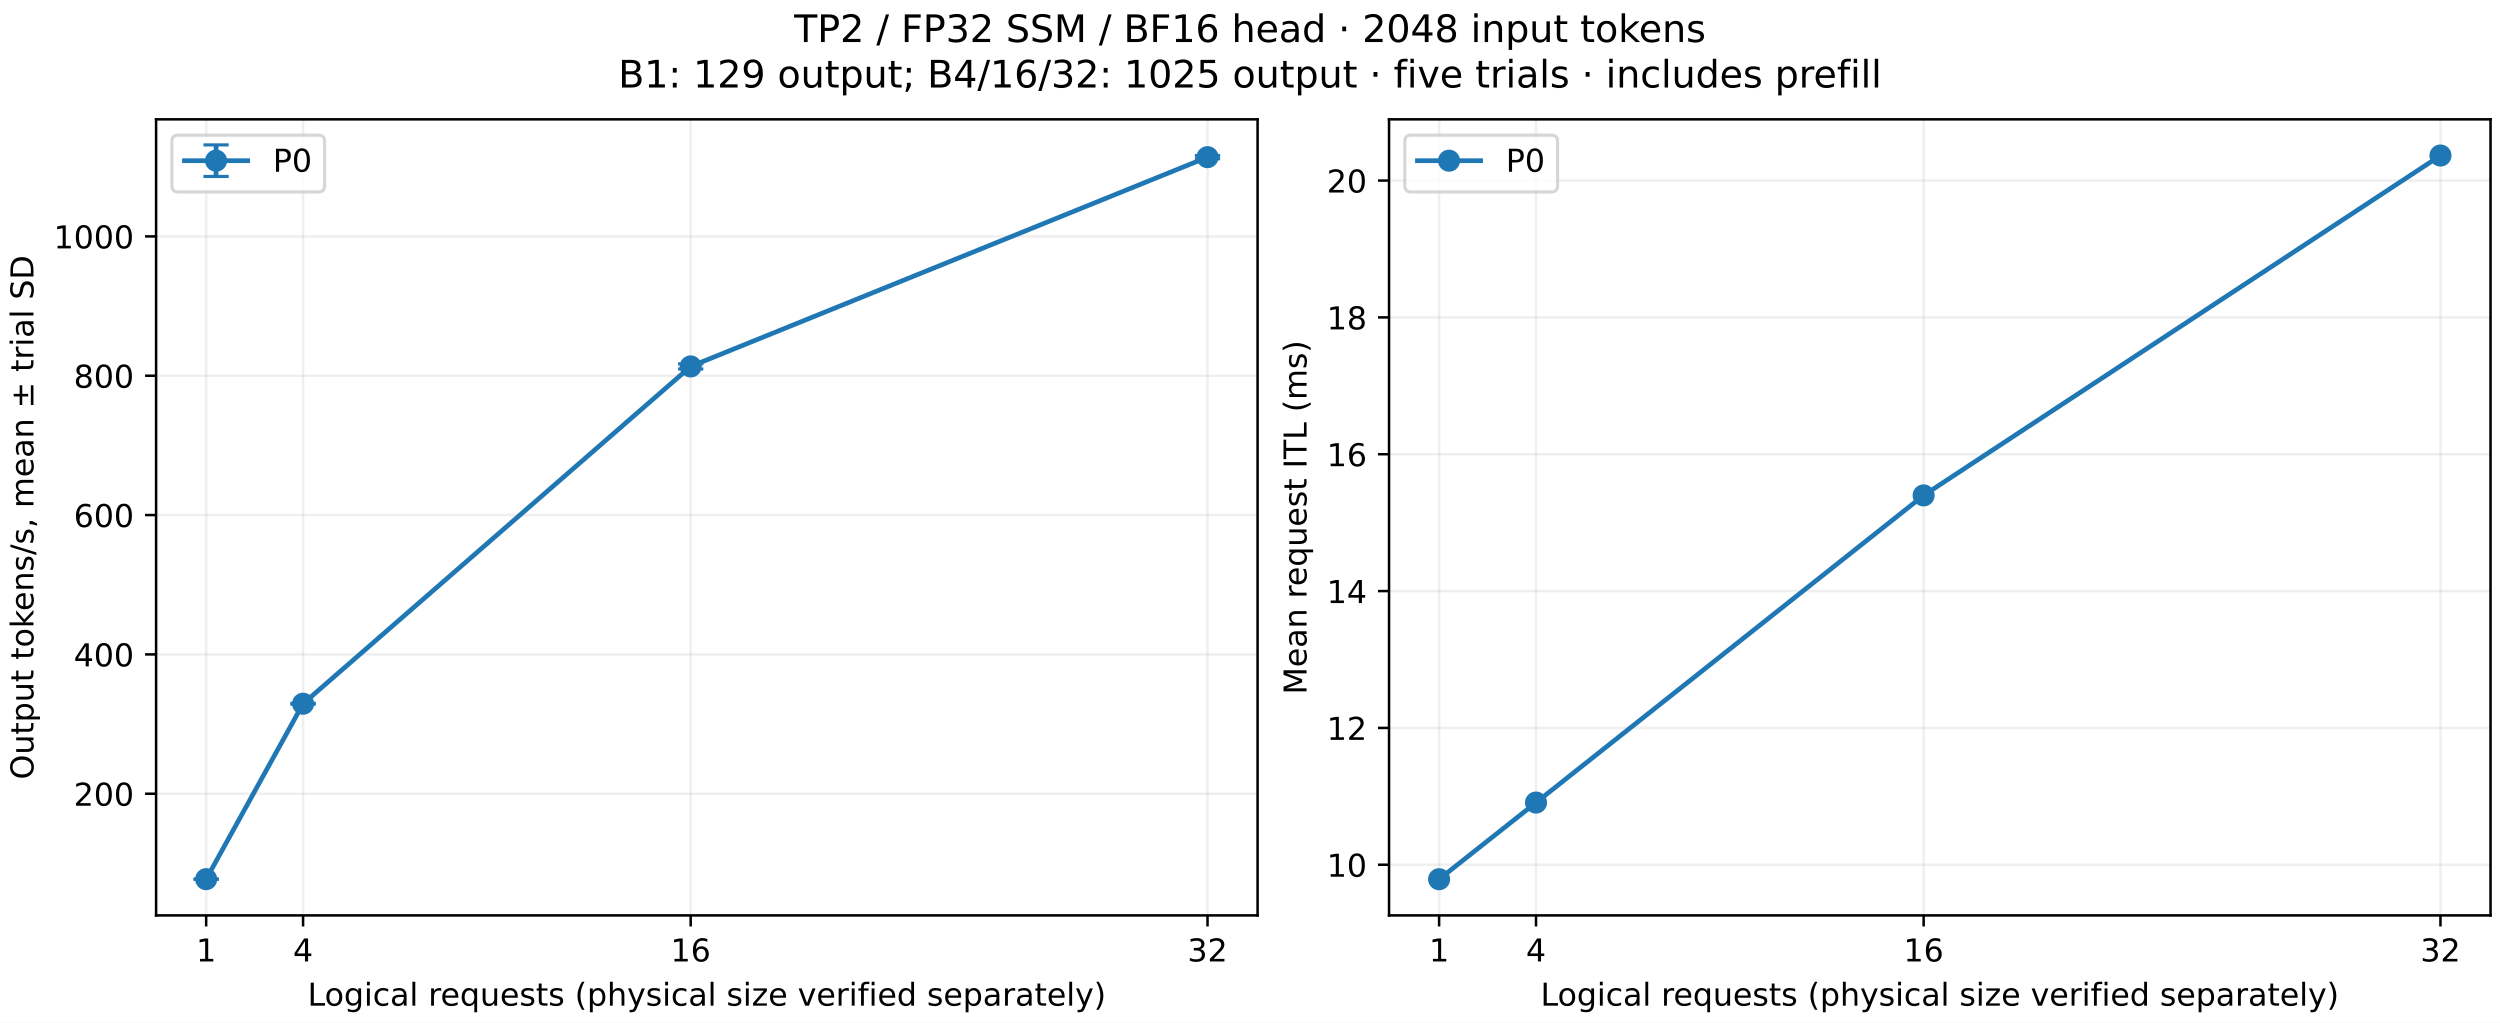
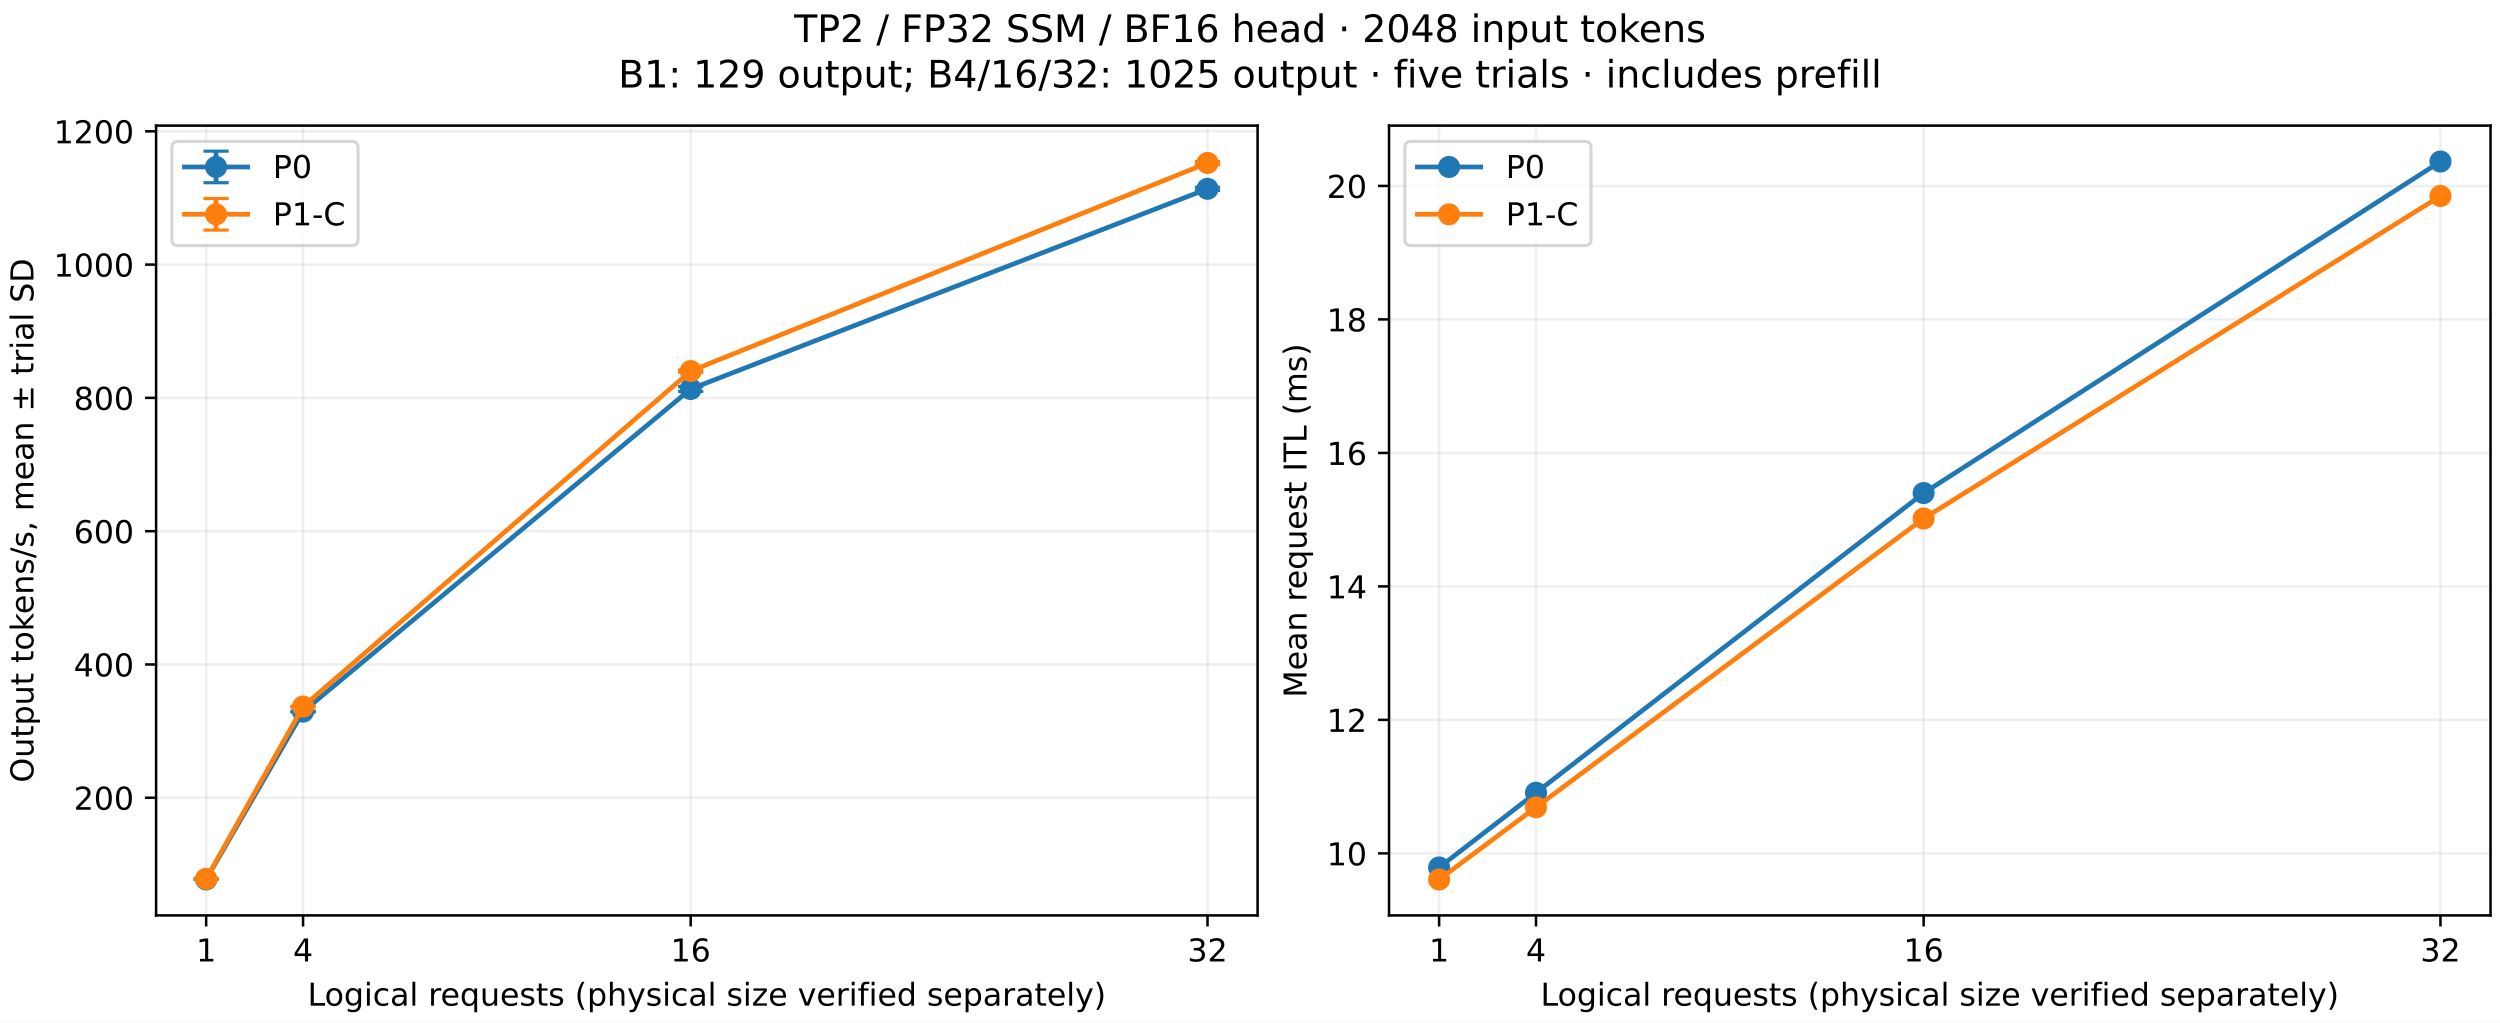
<svg xmlns="http://www.w3.org/2000/svg" xmlns:xlink="http://www.w3.org/1999/xlink" width="792pt" height="324pt" viewBox="0 0 792 324" version="1.1">
  <defs>
    <style type="text/css">*{stroke-linejoin: round; stroke-linecap: butt}</style>
  </defs>
  <g id="figure_1">
    <g id="patch_1">
      <path d="M 0 324 L 792 324 L 792 0 L 0 0 z " style="fill: #ffffff" />
    </g>
    <g id="axes_1">
      <g id="patch_2">
-         <path d="M 49.451 289.999 L 398.403 289.999 L 398.403 37.807 L 49.451 37.807 z " style="fill: #ffffff" />
+         <path d="M 49.451 289.999 L 398.403 289.999 L 398.403 39.795 L 49.451 39.795 z " style="fill: #ffffff" />
      </g>
      <g id="matplotlib.axis_1">
        <g id="xtick_1">
          <g id="line2d_1">
-             <path d="M 65.312 289.999 L 65.312 37.807 " clip-path="url(#pf7d4012992)" style="fill: none; stroke: #b0b0b0; stroke-opacity: 0.2; stroke-width: 0.8; stroke-linecap: square" />
+             <path d="M 65.312 289.999 L 65.312 39.795 " clip-path="url(#pe75ee83561)" style="fill: none; stroke: #b0b0b0; stroke-opacity: 0.2; stroke-width: 0.8; stroke-linecap: square" />
          </g>
          <g id="line2d_2">
            <defs>
              <path id="m6849046edf" d="M 0 0 L 0 3.5 " style="stroke: #000000; stroke-width: 0.8" />
            </defs>
            <g>
              <use xlink:href="#m6849046edf" x="65.312" y="289.999" style="stroke: #000000; stroke-width: 0.8" />
            </g>
          </g>
          <g id="text_1">
            <text style="font-size: 10px; font-family: 'DejaVu Sans', 'Bitstream Vera Sans', 'Computer Modern Sans Serif', 'Lucida Grande', 'Verdana', 'Geneva', 'Lucid', 'Arial', 'Helvetica', 'Avant Garde', sans-serif; text-anchor: middle" x="65.312" y="304.597" transform="rotate(-0 65.31247 304.5966)">1</text>
          </g>
        </g>
        <g id="xtick_2">
          <g id="line2d_3">
-             <path d="M 96.012 289.999 L 96.012 37.807 " clip-path="url(#pf7d4012992)" style="fill: none; stroke: #b0b0b0; stroke-opacity: 0.2; stroke-width: 0.8; stroke-linecap: square" />
+             <path d="M 96.012 289.999 L 96.012 39.795 " clip-path="url(#pe75ee83561)" style="fill: none; stroke: #b0b0b0; stroke-opacity: 0.2; stroke-width: 0.8; stroke-linecap: square" />
          </g>
          <g id="line2d_4">
            <g>
              <use xlink:href="#m6849046edf" x="96.012" y="289.999" style="stroke: #000000; stroke-width: 0.8" />
            </g>
          </g>
          <g id="text_2">
            <text style="font-size: 10px; font-family: 'DejaVu Sans', 'Bitstream Vera Sans', 'Computer Modern Sans Serif', 'Lucida Grande', 'Verdana', 'Geneva', 'Lucid', 'Arial', 'Helvetica', 'Avant Garde', sans-serif; text-anchor: middle" x="96.012" y="304.597" transform="rotate(-0 96.01205 304.5966)">4</text>
          </g>
        </g>
        <g id="xtick_3">
          <g id="line2d_5">
-             <path d="M 218.81 289.999 L 218.81 37.807 " clip-path="url(#pf7d4012992)" style="fill: none; stroke: #b0b0b0; stroke-opacity: 0.2; stroke-width: 0.8; stroke-linecap: square" />
+             <path d="M 218.81 289.999 L 218.81 39.795 " clip-path="url(#pe75ee83561)" style="fill: none; stroke: #b0b0b0; stroke-opacity: 0.2; stroke-width: 0.8; stroke-linecap: square" />
          </g>
          <g id="line2d_6">
            <g>
              <use xlink:href="#m6849046edf" x="218.81" y="289.999" style="stroke: #000000; stroke-width: 0.8" />
            </g>
          </g>
          <g id="text_3">
            <text style="font-size: 10px; font-family: 'DejaVu Sans', 'Bitstream Vera Sans', 'Computer Modern Sans Serif', 'Lucida Grande', 'Verdana', 'Geneva', 'Lucid', 'Arial', 'Helvetica', 'Avant Garde', sans-serif; text-anchor: middle" x="218.81" y="304.597" transform="rotate(-0 218.8104 304.5966)">16</text>
          </g>
        </g>
        <g id="xtick_4">
          <g id="line2d_7">
-             <path d="M 382.541 289.999 L 382.541 37.807 " clip-path="url(#pf7d4012992)" style="fill: none; stroke: #b0b0b0; stroke-opacity: 0.2; stroke-width: 0.8; stroke-linecap: square" />
+             <path d="M 382.541 289.999 L 382.541 39.795 " clip-path="url(#pe75ee83561)" style="fill: none; stroke: #b0b0b0; stroke-opacity: 0.2; stroke-width: 0.8; stroke-linecap: square" />
          </g>
          <g id="line2d_8">
            <g>
              <use xlink:href="#m6849046edf" x="382.541" y="289.999" style="stroke: #000000; stroke-width: 0.8" />
            </g>
          </g>
          <g id="text_4">
            <text style="font-size: 10px; font-family: 'DejaVu Sans', 'Bitstream Vera Sans', 'Computer Modern Sans Serif', 'Lucida Grande', 'Verdana', 'Geneva', 'Lucid', 'Arial', 'Helvetica', 'Avant Garde', sans-serif; text-anchor: middle" x="382.541" y="304.597" transform="rotate(-0 382.5414 304.5966)">32</text>
          </g>
        </g>
        <g id="text_5">
          <text style="font-size: 10px; font-family: 'DejaVu Sans', 'Bitstream Vera Sans', 'Computer Modern Sans Serif', 'Lucida Grande', 'Verdana', 'Geneva', 'Lucid', 'Arial', 'Helvetica', 'Avant Garde', sans-serif; text-anchor: middle" x="223.927" y="318.597" transform="rotate(-0 223.927 318.5974)">Logical requests (physical size verified separately)</text>
        </g>
      </g>
      <g id="matplotlib.axis_2">
        <g id="ytick_1">
          <g id="line2d_9">
-             <path d="M 49.451 251.455 L 398.403 251.455 " clip-path="url(#pf7d4012992)" style="fill: none; stroke: #b0b0b0; stroke-opacity: 0.2; stroke-width: 0.8; stroke-linecap: square" />
+             <path d="M 49.451 252.722 L 398.403 252.722 " clip-path="url(#pe75ee83561)" style="fill: none; stroke: #b0b0b0; stroke-opacity: 0.2; stroke-width: 0.8; stroke-linecap: square" />
          </g>
          <g id="line2d_10">
            <defs>
              <path id="m40e5101562" d="M 0 0 L -3.5 0 " style="stroke: #000000; stroke-width: 0.8" />
            </defs>
            <g>
-               <use xlink:href="#m40e5101562" x="49.451" y="251.455" style="stroke: #000000; stroke-width: 0.8" />
+               <use xlink:href="#m40e5101562" x="49.451" y="252.722" style="stroke: #000000; stroke-width: 0.8" />
            </g>
          </g>
          <g id="text_6">
-             <text style="font-size: 10px; font-family: 'DejaVu Sans', 'Bitstream Vera Sans', 'Computer Modern Sans Serif', 'Lucida Grande', 'Verdana', 'Geneva', 'Lucid', 'Arial', 'Helvetica', 'Avant Garde', sans-serif; text-anchor: end" x="42.451" y="255.254" transform="rotate(-0 42.45102 255.2539)">200</text>
+             <text style="font-size: 10px; font-family: 'DejaVu Sans', 'Bitstream Vera Sans', 'Computer Modern Sans Serif', 'Lucida Grande', 'Verdana', 'Geneva', 'Lucid', 'Arial', 'Helvetica', 'Avant Garde', sans-serif; text-anchor: end" x="42.451" y="256.52" transform="rotate(-0 42.45102 256.5204)">200</text>
          </g>
        </g>
        <g id="ytick_2">
          <g id="line2d_11">
-             <path d="M 49.451 207.315 L 398.403 207.315 " clip-path="url(#pf7d4012992)" style="fill: none; stroke: #b0b0b0; stroke-opacity: 0.2; stroke-width: 0.8; stroke-linecap: square" />
+             <path d="M 49.451 210.498 L 398.403 210.498 " clip-path="url(#pe75ee83561)" style="fill: none; stroke: #b0b0b0; stroke-opacity: 0.2; stroke-width: 0.8; stroke-linecap: square" />
          </g>
          <g id="line2d_12">
            <g>
-               <use xlink:href="#m40e5101562" x="49.451" y="207.315" style="stroke: #000000; stroke-width: 0.8" />
+               <use xlink:href="#m40e5101562" x="49.451" y="210.498" style="stroke: #000000; stroke-width: 0.8" />
            </g>
          </g>
          <g id="text_7">
-             <text style="font-size: 10px; font-family: 'DejaVu Sans', 'Bitstream Vera Sans', 'Computer Modern Sans Serif', 'Lucida Grande', 'Verdana', 'Geneva', 'Lucid', 'Arial', 'Helvetica', 'Avant Garde', sans-serif; text-anchor: end" x="42.451" y="211.114" transform="rotate(-0 42.45102 211.1138)">400</text>
+             <text style="font-size: 10px; font-family: 'DejaVu Sans', 'Bitstream Vera Sans', 'Computer Modern Sans Serif', 'Lucida Grande', 'Verdana', 'Geneva', 'Lucid', 'Arial', 'Helvetica', 'Avant Garde', sans-serif; text-anchor: end" x="42.451" y="214.297" transform="rotate(-0 42.45102 214.2973)">400</text>
          </g>
        </g>
        <g id="ytick_3">
          <g id="line2d_13">
-             <path d="M 49.451 163.175 L 398.403 163.175 " clip-path="url(#pf7d4012992)" style="fill: none; stroke: #b0b0b0; stroke-opacity: 0.2; stroke-width: 0.8; stroke-linecap: square" />
+             <path d="M 49.451 168.275 L 398.403 168.275 " clip-path="url(#pe75ee83561)" style="fill: none; stroke: #b0b0b0; stroke-opacity: 0.2; stroke-width: 0.8; stroke-linecap: square" />
          </g>
          <g id="line2d_14">
            <g>
-               <use xlink:href="#m40e5101562" x="49.451" y="163.175" style="stroke: #000000; stroke-width: 0.8" />
+               <use xlink:href="#m40e5101562" x="49.451" y="168.275" style="stroke: #000000; stroke-width: 0.8" />
            </g>
          </g>
          <g id="text_8">
-             <text style="font-size: 10px; font-family: 'DejaVu Sans', 'Bitstream Vera Sans', 'Computer Modern Sans Serif', 'Lucida Grande', 'Verdana', 'Geneva', 'Lucid', 'Arial', 'Helvetica', 'Avant Garde', sans-serif; text-anchor: end" x="42.451" y="166.974" transform="rotate(-0 42.45102 166.9737)">600</text>
+             <text style="font-size: 10px; font-family: 'DejaVu Sans', 'Bitstream Vera Sans', 'Computer Modern Sans Serif', 'Lucida Grande', 'Verdana', 'Geneva', 'Lucid', 'Arial', 'Helvetica', 'Avant Garde', sans-serif; text-anchor: end" x="42.451" y="172.074" transform="rotate(-0 42.45102 172.0742)">600</text>
          </g>
        </g>
        <g id="ytick_4">
          <g id="line2d_15">
-             <path d="M 49.451 119.035 L 398.403 119.035 " clip-path="url(#pf7d4012992)" style="fill: none; stroke: #b0b0b0; stroke-opacity: 0.2; stroke-width: 0.8; stroke-linecap: square" />
+             <path d="M 49.451 126.052 L 398.403 126.052 " clip-path="url(#pe75ee83561)" style="fill: none; stroke: #b0b0b0; stroke-opacity: 0.2; stroke-width: 0.8; stroke-linecap: square" />
          </g>
          <g id="line2d_16">
            <g>
-               <use xlink:href="#m40e5101562" x="49.451" y="119.035" style="stroke: #000000; stroke-width: 0.8" />
+               <use xlink:href="#m40e5101562" x="49.451" y="126.052" style="stroke: #000000; stroke-width: 0.8" />
            </g>
          </g>
          <g id="text_9">
-             <text style="font-size: 10px; font-family: 'DejaVu Sans', 'Bitstream Vera Sans', 'Computer Modern Sans Serif', 'Lucida Grande', 'Verdana', 'Geneva', 'Lucid', 'Arial', 'Helvetica', 'Avant Garde', sans-serif; text-anchor: end" x="42.451" y="122.834" transform="rotate(-0 42.45102 122.8336)">800</text>
+             <text style="font-size: 10px; font-family: 'DejaVu Sans', 'Bitstream Vera Sans', 'Computer Modern Sans Serif', 'Lucida Grande', 'Verdana', 'Geneva', 'Lucid', 'Arial', 'Helvetica', 'Avant Garde', sans-serif; text-anchor: end" x="42.451" y="129.851" transform="rotate(-0 42.45102 129.8511)">800</text>
          </g>
        </g>
        <g id="ytick_5">
          <g id="line2d_17">
-             <path d="M 49.451 74.895 L 398.403 74.895 " clip-path="url(#pf7d4012992)" style="fill: none; stroke: #b0b0b0; stroke-opacity: 0.2; stroke-width: 0.8; stroke-linecap: square" />
+             <path d="M 49.451 83.829 L 398.403 83.829 " clip-path="url(#pe75ee83561)" style="fill: none; stroke: #b0b0b0; stroke-opacity: 0.2; stroke-width: 0.8; stroke-linecap: square" />
          </g>
          <g id="line2d_18">
            <g>
-               <use xlink:href="#m40e5101562" x="49.451" y="74.895" style="stroke: #000000; stroke-width: 0.8" />
+               <use xlink:href="#m40e5101562" x="49.451" y="83.829" style="stroke: #000000; stroke-width: 0.8" />
            </g>
          </g>
          <g id="text_10">
-             <text style="font-size: 10px; font-family: 'DejaVu Sans', 'Bitstream Vera Sans', 'Computer Modern Sans Serif', 'Lucida Grande', 'Verdana', 'Geneva', 'Lucid', 'Arial', 'Helvetica', 'Avant Garde', sans-serif; text-anchor: end" x="42.451" y="78.693" transform="rotate(-0 42.45102 78.69349)">1000</text>
-           </g>
-         </g>
-         <g id="text_11">
-           <text style="font-size: 10px; font-family: 'DejaVu Sans', 'Bitstream Vera Sans', 'Computer Modern Sans Serif', 'Lucida Grande', 'Verdana', 'Geneva', 'Lucid', 'Arial', 'Helvetica', 'Avant Garde', sans-serif; text-anchor: middle" x="10.599" y="163.903" transform="rotate(-90 10.59868 163.9031)">Output tokens/s, mean ± trial SD</text>
+             <text style="font-size: 10px; font-family: 'DejaVu Sans', 'Bitstream Vera Sans', 'Computer Modern Sans Serif', 'Lucida Grande', 'Verdana', 'Geneva', 'Lucid', 'Arial', 'Helvetica', 'Avant Garde', sans-serif; text-anchor: end" x="42.451" y="87.628" transform="rotate(-0 42.45102 87.62803)">1000</text>
+           </g>
+         </g>
+         <g id="ytick_6">
+           <g id="line2d_19">
+             <path d="M 49.451 41.606 L 398.403 41.606 " clip-path="url(#pe75ee83561)" style="fill: none; stroke: #b0b0b0; stroke-opacity: 0.2; stroke-width: 0.8; stroke-linecap: square" />
+           </g>
+           <g id="line2d_20">
+             <g>
+               <use xlink:href="#m40e5101562" x="49.451" y="41.606" style="stroke: #000000; stroke-width: 0.8" />
+             </g>
+           </g>
+           <g id="text_11">
+             <text style="font-size: 10px; font-family: 'DejaVu Sans', 'Bitstream Vera Sans', 'Computer Modern Sans Serif', 'Lucida Grande', 'Verdana', 'Geneva', 'Lucid', 'Arial', 'Helvetica', 'Avant Garde', sans-serif; text-anchor: end" x="42.451" y="45.405" transform="rotate(-0 42.45102 45.40495)">1200</text>
+           </g>
+         </g>
+         <g id="text_12">
+           <text style="font-size: 10px; font-family: 'DejaVu Sans', 'Bitstream Vera Sans', 'Computer Modern Sans Serif', 'Lucida Grande', 'Verdana', 'Geneva', 'Lucid', 'Arial', 'Helvetica', 'Avant Garde', sans-serif; text-anchor: middle" x="10.599" y="164.897" transform="rotate(-90 10.59868 164.8969)">Output tokens/s, mean ± trial SD</text>
        </g>
      </g>
      <g id="LineCollection_1">
-         <path d="M 65.312 278.536 L 65.312 278.496 " clip-path="url(#pf7d4012992)" style="fill: none; stroke: #1f77b4; stroke-width: 1.5" />
-         <path d="M 96.012 223.099 L 96.012 222.778 " clip-path="url(#pf7d4012992)" style="fill: none; stroke: #1f77b4; stroke-width: 1.5" />
-         <path d="M 218.81 116.902 L 218.81 115.275 " clip-path="url(#pf7d4012992)" style="fill: none; stroke: #1f77b4; stroke-width: 1.5" />
-         <path d="M 382.541 50.3 L 382.541 49.271 " clip-path="url(#pf7d4012992)" style="fill: none; stroke: #1f77b4; stroke-width: 1.5" />
-       </g>
-       <g id="line2d_19">
+         <path d="M 65.312 278.626 L 65.312 278.588 " clip-path="url(#pe75ee83561)" style="fill: none; stroke: #1f77b4; stroke-width: 1.5" />
+         <path d="M 96.012 225.597 L 96.012 225.29 " clip-path="url(#pe75ee83561)" style="fill: none; stroke: #1f77b4; stroke-width: 1.5" />
+         <path d="M 218.81 124.012 L 218.81 122.455 " clip-path="url(#pe75ee83561)" style="fill: none; stroke: #1f77b4; stroke-width: 1.5" />
+         <path d="M 382.541 60.303 L 382.541 59.318 " clip-path="url(#pe75ee83561)" style="fill: none; stroke: #1f77b4; stroke-width: 1.5" />
+       </g>
+       <g id="line2d_21">
        <defs>
          <path id="macc51bfee6" d="M 4 0 L -4 -0 " style="stroke: #1f77b4" />
        </defs>
-         <g clip-path="url(#pf7d4012992)">
-           <use xlink:href="#macc51bfee6" x="65.312" y="278.536" style="fill: #1f77b4; stroke: #1f77b4" />
-           <use xlink:href="#macc51bfee6" x="96.012" y="223.099" style="fill: #1f77b4; stroke: #1f77b4" />
-           <use xlink:href="#macc51bfee6" x="218.81" y="116.902" style="fill: #1f77b4; stroke: #1f77b4" />
-           <use xlink:href="#macc51bfee6" x="382.541" y="50.3" style="fill: #1f77b4; stroke: #1f77b4" />
-         </g>
-       </g>
-       <g id="line2d_20">
-         <g clip-path="url(#pf7d4012992)">
-           <use xlink:href="#macc51bfee6" x="65.312" y="278.496" style="fill: #1f77b4; stroke: #1f77b4" />
-           <use xlink:href="#macc51bfee6" x="96.012" y="222.778" style="fill: #1f77b4; stroke: #1f77b4" />
-           <use xlink:href="#macc51bfee6" x="218.81" y="115.275" style="fill: #1f77b4; stroke: #1f77b4" />
-           <use xlink:href="#macc51bfee6" x="382.541" y="49.271" style="fill: #1f77b4; stroke: #1f77b4" />
-         </g>
-       </g>
-       <g id="line2d_21">
-         <path d="M 65.312 278.516 L 96.012 222.939 L 218.81 116.088 L 382.541 49.785 " clip-path="url(#pf7d4012992)" style="fill: none; stroke: #1f77b4; stroke-width: 1.5; stroke-linecap: square" />
+         <g clip-path="url(#pe75ee83561)">
+           <use xlink:href="#macc51bfee6" x="65.312" y="278.626" style="fill: #1f77b4; stroke: #1f77b4" />
+           <use xlink:href="#macc51bfee6" x="96.012" y="225.597" style="fill: #1f77b4; stroke: #1f77b4" />
+           <use xlink:href="#macc51bfee6" x="218.81" y="124.012" style="fill: #1f77b4; stroke: #1f77b4" />
+           <use xlink:href="#macc51bfee6" x="382.541" y="60.303" style="fill: #1f77b4; stroke: #1f77b4" />
+         </g>
+       </g>
+       <g id="line2d_22">
+         <g clip-path="url(#pe75ee83561)">
+           <use xlink:href="#macc51bfee6" x="65.312" y="278.588" style="fill: #1f77b4; stroke: #1f77b4" />
+           <use xlink:href="#macc51bfee6" x="96.012" y="225.29" style="fill: #1f77b4; stroke: #1f77b4" />
+           <use xlink:href="#macc51bfee6" x="218.81" y="122.455" style="fill: #1f77b4; stroke: #1f77b4" />
+           <use xlink:href="#macc51bfee6" x="382.541" y="59.318" style="fill: #1f77b4; stroke: #1f77b4" />
+         </g>
+       </g>
+       <g id="LineCollection_2">
+         <path d="M 65.312 278.622 L 65.312 278.224 " clip-path="url(#pe75ee83561)" style="fill: none; stroke: #ff7f0e; stroke-width: 1.5" />
+         <path d="M 96.012 223.956 L 96.012 223.709 " clip-path="url(#pe75ee83561)" style="fill: none; stroke: #ff7f0e; stroke-width: 1.5" />
+         <path d="M 218.81 117.915 L 218.81 117.181 " clip-path="url(#pe75ee83561)" style="fill: none; stroke: #ff7f0e; stroke-width: 1.5" />
+         <path d="M 382.541 52.069 L 382.541 51.168 " clip-path="url(#pe75ee83561)" style="fill: none; stroke: #ff7f0e; stroke-width: 1.5" />
+       </g>
+       <g id="line2d_23">
+         <defs>
+           <path id="m34dc65524a" d="M 4 0 L -4 -0 " style="stroke: #ff7f0e" />
+         </defs>
+         <g clip-path="url(#pe75ee83561)">
+           <use xlink:href="#m34dc65524a" x="65.312" y="278.622" style="fill: #ff7f0e; stroke: #ff7f0e" />
+           <use xlink:href="#m34dc65524a" x="96.012" y="223.956" style="fill: #ff7f0e; stroke: #ff7f0e" />
+           <use xlink:href="#m34dc65524a" x="218.81" y="117.915" style="fill: #ff7f0e; stroke: #ff7f0e" />
+           <use xlink:href="#m34dc65524a" x="382.541" y="52.069" style="fill: #ff7f0e; stroke: #ff7f0e" />
+         </g>
+       </g>
+       <g id="line2d_24">
+         <g clip-path="url(#pe75ee83561)">
+           <use xlink:href="#m34dc65524a" x="65.312" y="278.224" style="fill: #ff7f0e; stroke: #ff7f0e" />
+           <use xlink:href="#m34dc65524a" x="96.012" y="223.709" style="fill: #ff7f0e; stroke: #ff7f0e" />
+           <use xlink:href="#m34dc65524a" x="218.81" y="117.181" style="fill: #ff7f0e; stroke: #ff7f0e" />
+           <use xlink:href="#m34dc65524a" x="382.541" y="51.168" style="fill: #ff7f0e; stroke: #ff7f0e" />
+         </g>
+       </g>
+       <g id="line2d_25">
+         <path d="M 65.312 278.607 L 96.012 225.444 L 218.81 123.234 L 382.541 59.811 " clip-path="url(#pe75ee83561)" style="fill: none; stroke: #1f77b4; stroke-width: 1.5; stroke-linecap: square" />
        <defs>
          <path id="m03bbec41d8" d="M 0 3 C 0.796 3 1.559 2.684 2.121 2.121 C 2.684 1.559 3 0.796 3 0 C 3 -0.796 2.684 -1.559 2.121 -2.121 C 1.559 -2.684 0.796 -3 0 -3 C -0.796 -3 -1.559 -2.684 -2.121 -2.121 C -2.684 -1.559 -3 -0.796 -3 0 C -3 0.796 -2.684 1.559 -2.121 2.121 C -1.559 2.684 -0.796 3 0 3 z " style="stroke: #1f77b4" />
        </defs>
-         <g clip-path="url(#pf7d4012992)">
-           <use xlink:href="#m03bbec41d8" x="65.312" y="278.516" style="fill: #1f77b4; stroke: #1f77b4" />
-           <use xlink:href="#m03bbec41d8" x="96.012" y="222.939" style="fill: #1f77b4; stroke: #1f77b4" />
-           <use xlink:href="#m03bbec41d8" x="218.81" y="116.088" style="fill: #1f77b4; stroke: #1f77b4" />
-           <use xlink:href="#m03bbec41d8" x="382.541" y="49.785" style="fill: #1f77b4; stroke: #1f77b4" />
+         <g clip-path="url(#pe75ee83561)">
+           <use xlink:href="#m03bbec41d8" x="65.312" y="278.607" style="fill: #1f77b4; stroke: #1f77b4" />
+           <use xlink:href="#m03bbec41d8" x="96.012" y="225.444" style="fill: #1f77b4; stroke: #1f77b4" />
+           <use xlink:href="#m03bbec41d8" x="218.81" y="123.234" style="fill: #1f77b4; stroke: #1f77b4" />
+           <use xlink:href="#m03bbec41d8" x="382.541" y="59.811" style="fill: #1f77b4; stroke: #1f77b4" />
+         </g>
+       </g>
+       <g id="line2d_26">
+         <path d="M 65.312 278.423 L 96.012 223.832 L 218.81 117.548 L 382.541 51.618 " clip-path="url(#pe75ee83561)" style="fill: none; stroke: #ff7f0e; stroke-width: 1.5; stroke-linecap: square" />
+         <defs>
+           <path id="m2a84061dd0" d="M 0 3 C 0.796 3 1.559 2.684 2.121 2.121 C 2.684 1.559 3 0.796 3 0 C 3 -0.796 2.684 -1.559 2.121 -2.121 C 1.559 -2.684 0.796 -3 0 -3 C -0.796 -3 -1.559 -2.684 -2.121 -2.121 C -2.684 -1.559 -3 -0.796 -3 0 C -3 0.796 -2.684 1.559 -2.121 2.121 C -1.559 2.684 -0.796 3 0 3 z " style="stroke: #ff7f0e" />
+         </defs>
+         <g clip-path="url(#pe75ee83561)">
+           <use xlink:href="#m2a84061dd0" x="65.312" y="278.423" style="fill: #ff7f0e; stroke: #ff7f0e" />
+           <use xlink:href="#m2a84061dd0" x="96.012" y="223.832" style="fill: #ff7f0e; stroke: #ff7f0e" />
+           <use xlink:href="#m2a84061dd0" x="218.81" y="117.548" style="fill: #ff7f0e; stroke: #ff7f0e" />
+           <use xlink:href="#m2a84061dd0" x="382.541" y="51.618" style="fill: #ff7f0e; stroke: #ff7f0e" />
        </g>
      </g>
      <g id="patch_3">
-         <path d="M 49.451 289.999 L 49.451 37.807 " style="fill: none; stroke: #000000; stroke-width: 0.8; stroke-linejoin: miter; stroke-linecap: square" />
+         <path d="M 49.451 289.999 L 49.451 39.795 " style="fill: none; stroke: #000000; stroke-width: 0.8; stroke-linejoin: miter; stroke-linecap: square" />
      </g>
      <g id="patch_4">
-         <path d="M 398.403 289.999 L 398.403 37.807 " style="fill: none; stroke: #000000; stroke-width: 0.8; stroke-linejoin: miter; stroke-linecap: square" />
+         <path d="M 398.403 289.999 L 398.403 39.795 " style="fill: none; stroke: #000000; stroke-width: 0.8; stroke-linejoin: miter; stroke-linecap: square" />
      </g>
      <g id="patch_5">
        <path d="M 49.451 289.999 L 398.403 289.999 " style="fill: none; stroke: #000000; stroke-width: 0.8; stroke-linejoin: miter; stroke-linecap: square" />
      </g>
      <g id="patch_6">
-         <path d="M 49.451 37.807 L 398.403 37.807 " style="fill: none; stroke: #000000; stroke-width: 0.8; stroke-linejoin: miter; stroke-linecap: square" />
+         <path d="M 49.451 39.795 L 398.403 39.795 " style="fill: none; stroke: #000000; stroke-width: 0.8; stroke-linejoin: miter; stroke-linecap: square" />
      </g>
      <g id="legend_1">
        <g id="patch_7">
-           <path d="M 56.451 60.808 L 100.843 60.808 Q 102.843 60.808 102.843 58.808 L 102.843 44.807 Q 102.843 42.807 100.843 42.807 L 56.451 42.807 Q 54.451 42.807 54.451 44.807 L 54.451 58.808 Q 54.451 60.808 56.451 60.808 z " style="fill: #ffffff; opacity: 0.8; stroke: #cccccc; stroke-linejoin: miter" />
-         </g>
-         <g id="LineCollection_2">
-           <path d="M 68.451 55.906 L 68.451 45.906 " style="fill: none; stroke: #1f77b4; stroke-width: 1.5" />
-         </g>
-         <g id="line2d_22">
-           <g>
-             <use xlink:href="#macc51bfee6" x="68.451" y="55.906" style="fill: #1f77b4; stroke: #1f77b4" />
-           </g>
-         </g>
-         <g id="line2d_23">
-           <g>
-             <use xlink:href="#macc51bfee6" x="68.451" y="45.906" style="fill: #1f77b4; stroke: #1f77b4" />
-           </g>
-         </g>
-         <g id="line2d_24">
-           <path d="M 58.451 50.906 L 78.451 50.906 " style="fill: none; stroke: #1f77b4; stroke-width: 1.5; stroke-linecap: square" />
-         </g>
-         <g id="line2d_25">
-           <g>
-             <use xlink:href="#m03bbec41d8" x="68.451" y="50.906" style="fill: #1f77b4; stroke: #1f77b4" />
-           </g>
-         </g>
-         <g id="text_12">
-           <text style="font-size: 10px; font-family: 'DejaVu Sans', 'Bitstream Vera Sans', 'Computer Modern Sans Serif', 'Lucida Grande', 'Verdana', 'Geneva', 'Lucid', 'Arial', 'Helvetica', 'Avant Garde', sans-serif; text-anchor: start" x="86.451" y="54.406" transform="rotate(-0 86.45102 54.40572)">P0</text>
+           <path d="M 56.451 77.796 L 111.434 77.796 Q 113.434 77.796 113.434 75.796 L 113.434 46.795 Q 113.434 44.795 111.434 44.795 L 56.451 44.795 Q 54.451 44.795 54.451 46.795 L 54.451 75.796 Q 54.451 77.796 56.451 77.796 z " style="fill: #ffffff; opacity: 0.8; stroke: #cccccc; stroke-linejoin: miter" />
+         </g>
+         <g id="LineCollection_3">
+           <path d="M 68.451 57.893 L 68.451 47.893 " style="fill: none; stroke: #1f77b4; stroke-width: 1.5" />
+         </g>
+         <g id="line2d_27">
+           <g>
+             <use xlink:href="#macc51bfee6" x="68.451" y="57.893" style="fill: #1f77b4; stroke: #1f77b4" />
+           </g>
+         </g>
+         <g id="line2d_28">
+           <g>
+             <use xlink:href="#macc51bfee6" x="68.451" y="47.893" style="fill: #1f77b4; stroke: #1f77b4" />
+           </g>
+         </g>
+         <g id="line2d_29">
+           <path d="M 58.451 52.893 L 78.451 52.893 " style="fill: none; stroke: #1f77b4; stroke-width: 1.5; stroke-linecap: square" />
+         </g>
+         <g id="line2d_30">
+           <g>
+             <use xlink:href="#m03bbec41d8" x="68.451" y="52.893" style="fill: #1f77b4; stroke: #1f77b4" />
+           </g>
+         </g>
+         <g id="text_13">
+           <text style="font-size: 10px; font-family: 'DejaVu Sans', 'Bitstream Vera Sans', 'Computer Modern Sans Serif', 'Lucida Grande', 'Verdana', 'Geneva', 'Lucid', 'Arial', 'Helvetica', 'Avant Garde', sans-serif; text-anchor: start" x="86.451" y="56.393" transform="rotate(-0 86.45102 56.39319)">P0</text>
+         </g>
+         <g id="LineCollection_4">
+           <path d="M 68.451 72.894 L 68.451 62.894 " style="fill: none; stroke: #ff7f0e; stroke-width: 1.5" />
+         </g>
+         <g id="line2d_31">
+           <g>
+             <use xlink:href="#m34dc65524a" x="68.451" y="72.894" style="fill: #ff7f0e; stroke: #ff7f0e" />
+           </g>
+         </g>
+         <g id="line2d_32">
+           <g>
+             <use xlink:href="#m34dc65524a" x="68.451" y="62.894" style="fill: #ff7f0e; stroke: #ff7f0e" />
+           </g>
+         </g>
+         <g id="line2d_33">
+           <path d="M 58.451 67.894 L 78.451 67.894 " style="fill: none; stroke: #ff7f0e; stroke-width: 1.5; stroke-linecap: square" />
+         </g>
+         <g id="line2d_34">
+           <g>
+             <use xlink:href="#m2a84061dd0" x="68.451" y="67.894" style="fill: #ff7f0e; stroke: #ff7f0e" />
+           </g>
+         </g>
+         <g id="text_14">
+           <text style="font-size: 10px; font-family: 'DejaVu Sans', 'Bitstream Vera Sans', 'Computer Modern Sans Serif', 'Lucida Grande', 'Verdana', 'Geneva', 'Lucid', 'Arial', 'Helvetica', 'Avant Garde', sans-serif; text-anchor: start" x="86.451" y="71.394" transform="rotate(-0 86.45102 71.39398)">P1-C</text>
        </g>
      </g>
    </g>
    <g id="axes_2">
      <g id="patch_8">
-         <path d="M 440.048 289.999 L 789 289.999 L 789 37.807 L 440.048 37.807 z " style="fill: #ffffff" />
+         <path d="M 440.048 289.999 L 789 289.999 L 789 39.795 L 440.048 39.795 z " style="fill: #ffffff" />
      </g>
      <g id="matplotlib.axis_3">
        <g id="xtick_5">
-           <g id="line2d_26">
-             <path d="M 455.909 289.999 L 455.909 37.807 " clip-path="url(#pcd80c6e229)" style="fill: none; stroke: #b0b0b0; stroke-opacity: 0.2; stroke-width: 0.8; stroke-linecap: square" />
-           </g>
-           <g id="line2d_27">
+           <g id="line2d_35">
+             <path d="M 455.909 289.999 L 455.909 39.795 " clip-path="url(#p7cc7d98e90)" style="fill: none; stroke: #b0b0b0; stroke-opacity: 0.2; stroke-width: 0.8; stroke-linecap: square" />
+           </g>
+           <g id="line2d_36">
            <g>
              <use xlink:href="#m6849046edf" x="455.909" y="289.999" style="stroke: #000000; stroke-width: 0.8" />
            </g>
          </g>
-           <g id="text_13">
+           <g id="text_15">
            <text style="font-size: 10px; font-family: 'DejaVu Sans', 'Bitstream Vera Sans', 'Computer Modern Sans Serif', 'Lucida Grande', 'Verdana', 'Geneva', 'Lucid', 'Arial', 'Helvetica', 'Avant Garde', sans-serif; text-anchor: middle" x="455.909" y="304.597" transform="rotate(-0 455.9093 304.5966)">1</text>
          </g>
        </g>
        <g id="xtick_6">
-           <g id="line2d_28">
-             <path d="M 486.609 289.999 L 486.609 37.807 " clip-path="url(#pcd80c6e229)" style="fill: none; stroke: #b0b0b0; stroke-opacity: 0.2; stroke-width: 0.8; stroke-linecap: square" />
-           </g>
-           <g id="line2d_29">
+           <g id="line2d_37">
+             <path d="M 486.609 289.999 L 486.609 39.795 " clip-path="url(#p7cc7d98e90)" style="fill: none; stroke: #b0b0b0; stroke-opacity: 0.2; stroke-width: 0.8; stroke-linecap: square" />
+           </g>
+           <g id="line2d_38">
            <g>
              <use xlink:href="#m6849046edf" x="486.609" y="289.999" style="stroke: #000000; stroke-width: 0.8" />
            </g>
          </g>
-           <g id="text_14">
+           <g id="text_16">
            <text style="font-size: 10px; font-family: 'DejaVu Sans', 'Bitstream Vera Sans', 'Computer Modern Sans Serif', 'Lucida Grande', 'Verdana', 'Geneva', 'Lucid', 'Arial', 'Helvetica', 'Avant Garde', sans-serif; text-anchor: middle" x="486.609" y="304.597" transform="rotate(-0 486.6089 304.5966)">4</text>
          </g>
        </g>
        <g id="xtick_7">
-           <g id="line2d_30">
-             <path d="M 609.407 289.999 L 609.407 37.807 " clip-path="url(#pcd80c6e229)" style="fill: none; stroke: #b0b0b0; stroke-opacity: 0.2; stroke-width: 0.8; stroke-linecap: square" />
-           </g>
-           <g id="line2d_31">
+           <g id="line2d_39">
+             <path d="M 609.407 289.999 L 609.407 39.795 " clip-path="url(#p7cc7d98e90)" style="fill: none; stroke: #b0b0b0; stroke-opacity: 0.2; stroke-width: 0.8; stroke-linecap: square" />
+           </g>
+           <g id="line2d_40">
            <g>
              <use xlink:href="#m6849046edf" x="609.407" y="289.999" style="stroke: #000000; stroke-width: 0.8" />
            </g>
          </g>
-           <g id="text_15">
+           <g id="text_17">
            <text style="font-size: 10px; font-family: 'DejaVu Sans', 'Bitstream Vera Sans', 'Computer Modern Sans Serif', 'Lucida Grande', 'Verdana', 'Geneva', 'Lucid', 'Arial', 'Helvetica', 'Avant Garde', sans-serif; text-anchor: middle" x="609.407" y="304.597" transform="rotate(-0 609.4072 304.5966)">16</text>
          </g>
        </g>
        <g id="xtick_8">
-           <g id="line2d_32">
-             <path d="M 773.138 289.999 L 773.138 37.807 " clip-path="url(#pcd80c6e229)" style="fill: none; stroke: #b0b0b0; stroke-opacity: 0.2; stroke-width: 0.8; stroke-linecap: square" />
-           </g>
-           <g id="line2d_33">
+           <g id="line2d_41">
+             <path d="M 773.138 289.999 L 773.138 39.795 " clip-path="url(#p7cc7d98e90)" style="fill: none; stroke: #b0b0b0; stroke-opacity: 0.2; stroke-width: 0.8; stroke-linecap: square" />
+           </g>
+           <g id="line2d_42">
            <g>
              <use xlink:href="#m6849046edf" x="773.138" y="289.999" style="stroke: #000000; stroke-width: 0.8" />
            </g>
          </g>
-           <g id="text_16">
+           <g id="text_18">
            <text style="font-size: 10px; font-family: 'DejaVu Sans', 'Bitstream Vera Sans', 'Computer Modern Sans Serif', 'Lucida Grande', 'Verdana', 'Geneva', 'Lucid', 'Arial', 'Helvetica', 'Avant Garde', sans-serif; text-anchor: middle" x="773.138" y="304.597" transform="rotate(-0 773.1383 304.5966)">32</text>
          </g>
        </g>
-         <g id="text_17">
+         <g id="text_19">
          <text style="font-size: 10px; font-family: 'DejaVu Sans', 'Bitstream Vera Sans', 'Computer Modern Sans Serif', 'Lucida Grande', 'Verdana', 'Geneva', 'Lucid', 'Arial', 'Helvetica', 'Avant Garde', sans-serif; text-anchor: middle" x="614.524" y="318.597" transform="rotate(-0 614.5238 318.5974)">Logical requests (physical size verified separately)</text>
        </g>
      </g>
      <g id="matplotlib.axis_4">
-         <g id="ytick_6">
-           <g id="line2d_34">
-             <path d="M 440.048 273.951 L 789 273.951 " clip-path="url(#pcd80c6e229)" style="fill: none; stroke: #b0b0b0; stroke-opacity: 0.2; stroke-width: 0.8; stroke-linecap: square" />
-           </g>
-           <g id="line2d_35">
-             <g>
-               <use xlink:href="#m40e5101562" x="440.048" y="273.951" style="stroke: #000000; stroke-width: 0.8" />
-             </g>
-           </g>
-           <g id="text_18">
-             <text style="font-size: 10px; font-family: 'DejaVu Sans', 'Bitstream Vera Sans', 'Computer Modern Sans Serif', 'Lucida Grande', 'Verdana', 'Geneva', 'Lucid', 'Arial', 'Helvetica', 'Avant Garde', sans-serif; text-anchor: end" x="433.048" y="277.75" transform="rotate(-0 433.0479 277.75)">10</text>
-           </g>
-         </g>
        <g id="ytick_7">
-           <g id="line2d_36">
-             <path d="M 440.048 230.601 L 789 230.601 " clip-path="url(#pcd80c6e229)" style="fill: none; stroke: #b0b0b0; stroke-opacity: 0.2; stroke-width: 0.8; stroke-linecap: square" />
-           </g>
-           <g id="line2d_37">
-             <g>
-               <use xlink:href="#m40e5101562" x="440.048" y="230.601" style="stroke: #000000; stroke-width: 0.8" />
-             </g>
-           </g>
-           <g id="text_19">
-             <text style="font-size: 10px; font-family: 'DejaVu Sans', 'Bitstream Vera Sans', 'Computer Modern Sans Serif', 'Lucida Grande', 'Verdana', 'Geneva', 'Lucid', 'Arial', 'Helvetica', 'Avant Garde', sans-serif; text-anchor: end" x="433.048" y="234.4" transform="rotate(-0 433.0479 234.4003)">12</text>
+           <g id="line2d_43">
+             <path d="M 440.048 270.346 L 789 270.346 " clip-path="url(#p7cc7d98e90)" style="fill: none; stroke: #b0b0b0; stroke-opacity: 0.2; stroke-width: 0.8; stroke-linecap: square" />
+           </g>
+           <g id="line2d_44">
+             <g>
+               <use xlink:href="#m40e5101562" x="440.048" y="270.346" style="stroke: #000000; stroke-width: 0.8" />
+             </g>
+           </g>
+           <g id="text_20">
+             <text style="font-size: 10px; font-family: 'DejaVu Sans', 'Bitstream Vera Sans', 'Computer Modern Sans Serif', 'Lucida Grande', 'Verdana', 'Geneva', 'Lucid', 'Arial', 'Helvetica', 'Avant Garde', sans-serif; text-anchor: end" x="433.048" y="274.145" transform="rotate(-0 433.0479 274.145)">10</text>
          </g>
        </g>
        <g id="ytick_8">
-           <g id="line2d_38">
-             <path d="M 440.048 187.252 L 789 187.252 " clip-path="url(#pcd80c6e229)" style="fill: none; stroke: #b0b0b0; stroke-opacity: 0.2; stroke-width: 0.8; stroke-linecap: square" />
-           </g>
-           <g id="line2d_39">
-             <g>
-               <use xlink:href="#m40e5101562" x="440.048" y="187.252" style="stroke: #000000; stroke-width: 0.8" />
-             </g>
-           </g>
-           <g id="text_20">
-             <text style="font-size: 10px; font-family: 'DejaVu Sans', 'Bitstream Vera Sans', 'Computer Modern Sans Serif', 'Lucida Grande', 'Verdana', 'Geneva', 'Lucid', 'Arial', 'Helvetica', 'Avant Garde', sans-serif; text-anchor: end" x="433.048" y="191.051" transform="rotate(-0 433.0479 191.0505)">14</text>
+           <g id="line2d_45">
+             <path d="M 440.048 228.058 L 789 228.058 " clip-path="url(#p7cc7d98e90)" style="fill: none; stroke: #b0b0b0; stroke-opacity: 0.2; stroke-width: 0.8; stroke-linecap: square" />
+           </g>
+           <g id="line2d_46">
+             <g>
+               <use xlink:href="#m40e5101562" x="440.048" y="228.058" style="stroke: #000000; stroke-width: 0.8" />
+             </g>
+           </g>
+           <g id="text_21">
+             <text style="font-size: 10px; font-family: 'DejaVu Sans', 'Bitstream Vera Sans', 'Computer Modern Sans Serif', 'Lucida Grande', 'Verdana', 'Geneva', 'Lucid', 'Arial', 'Helvetica', 'Avant Garde', sans-serif; text-anchor: end" x="433.048" y="231.857" transform="rotate(-0 433.0479 231.8569)">12</text>
          </g>
        </g>
        <g id="ytick_9">
-           <g id="line2d_40">
-             <path d="M 440.048 143.902 L 789 143.902 " clip-path="url(#pcd80c6e229)" style="fill: none; stroke: #b0b0b0; stroke-opacity: 0.2; stroke-width: 0.8; stroke-linecap: square" />
-           </g>
-           <g id="line2d_41">
-             <g>
-               <use xlink:href="#m40e5101562" x="440.048" y="143.902" style="stroke: #000000; stroke-width: 0.8" />
-             </g>
-           </g>
-           <g id="text_21">
-             <text style="font-size: 10px; font-family: 'DejaVu Sans', 'Bitstream Vera Sans', 'Computer Modern Sans Serif', 'Lucida Grande', 'Verdana', 'Geneva', 'Lucid', 'Arial', 'Helvetica', 'Avant Garde', sans-serif; text-anchor: end" x="433.048" y="147.701" transform="rotate(-0 433.0479 147.7008)">16</text>
+           <g id="line2d_47">
+             <path d="M 440.048 185.77 L 789 185.77 " clip-path="url(#p7cc7d98e90)" style="fill: none; stroke: #b0b0b0; stroke-opacity: 0.2; stroke-width: 0.8; stroke-linecap: square" />
+           </g>
+           <g id="line2d_48">
+             <g>
+               <use xlink:href="#m40e5101562" x="440.048" y="185.77" style="stroke: #000000; stroke-width: 0.8" />
+             </g>
+           </g>
+           <g id="text_22">
+             <text style="font-size: 10px; font-family: 'DejaVu Sans', 'Bitstream Vera Sans', 'Computer Modern Sans Serif', 'Lucida Grande', 'Verdana', 'Geneva', 'Lucid', 'Arial', 'Helvetica', 'Avant Garde', sans-serif; text-anchor: end" x="433.048" y="189.569" transform="rotate(-0 433.0479 189.5687)">14</text>
          </g>
        </g>
        <g id="ytick_10">
-           <g id="line2d_42">
-             <path d="M 440.048 100.552 L 789 100.552 " clip-path="url(#pcd80c6e229)" style="fill: none; stroke: #b0b0b0; stroke-opacity: 0.2; stroke-width: 0.8; stroke-linecap: square" />
-           </g>
-           <g id="line2d_43">
-             <g>
-               <use xlink:href="#m40e5101562" x="440.048" y="100.552" style="stroke: #000000; stroke-width: 0.8" />
-             </g>
-           </g>
-           <g id="text_22">
-             <text style="font-size: 10px; font-family: 'DejaVu Sans', 'Bitstream Vera Sans', 'Computer Modern Sans Serif', 'Lucida Grande', 'Verdana', 'Geneva', 'Lucid', 'Arial', 'Helvetica', 'Avant Garde', sans-serif; text-anchor: end" x="433.048" y="104.351" transform="rotate(-0 433.0479 104.3511)">18</text>
+           <g id="line2d_49">
+             <path d="M 440.048 143.482 L 789 143.482 " clip-path="url(#p7cc7d98e90)" style="fill: none; stroke: #b0b0b0; stroke-opacity: 0.2; stroke-width: 0.8; stroke-linecap: square" />
+           </g>
+           <g id="line2d_50">
+             <g>
+               <use xlink:href="#m40e5101562" x="440.048" y="143.482" style="stroke: #000000; stroke-width: 0.8" />
+             </g>
+           </g>
+           <g id="text_23">
+             <text style="font-size: 10px; font-family: 'DejaVu Sans', 'Bitstream Vera Sans', 'Computer Modern Sans Serif', 'Lucida Grande', 'Verdana', 'Geneva', 'Lucid', 'Arial', 'Helvetica', 'Avant Garde', sans-serif; text-anchor: end" x="433.048" y="147.281" transform="rotate(-0 433.0479 147.2806)">16</text>
          </g>
        </g>
        <g id="ytick_11">
-           <g id="line2d_44">
-             <path d="M 440.048 57.203 L 789 57.203 " clip-path="url(#pcd80c6e229)" style="fill: none; stroke: #b0b0b0; stroke-opacity: 0.2; stroke-width: 0.8; stroke-linecap: square" />
-           </g>
-           <g id="line2d_45">
-             <g>
-               <use xlink:href="#m40e5101562" x="440.048" y="57.203" style="stroke: #000000; stroke-width: 0.8" />
-             </g>
-           </g>
-           <g id="text_23">
-             <text style="font-size: 10px; font-family: 'DejaVu Sans', 'Bitstream Vera Sans', 'Computer Modern Sans Serif', 'Lucida Grande', 'Verdana', 'Geneva', 'Lucid', 'Arial', 'Helvetica', 'Avant Garde', sans-serif; text-anchor: end" x="433.048" y="61.001" transform="rotate(-0 433.0479 61.00133)">20</text>
-           </g>
-         </g>
-         <g id="text_24">
-           <text style="font-size: 10px; font-family: 'DejaVu Sans', 'Bitstream Vera Sans', 'Computer Modern Sans Serif', 'Lucida Grande', 'Verdana', 'Geneva', 'Lucid', 'Arial', 'Helvetica', 'Avant Garde', sans-serif; text-anchor: middle" x="413.921" y="163.903" transform="rotate(-90 413.9205 163.9031)">Mean request ITL (ms)</text>
-         </g>
-       </g>
-       <g id="line2d_46">
-         <path d="M 455.909 278.536 L 486.609 254.257 L 609.407 156.94 L 773.138 49.271 " clip-path="url(#pcd80c6e229)" style="fill: none; stroke: #1f77b4; stroke-width: 1.5; stroke-linecap: square" />
-         <g clip-path="url(#pcd80c6e229)">
-           <use xlink:href="#m03bbec41d8" x="455.909" y="278.536" style="fill: #1f77b4; stroke: #1f77b4" />
-           <use xlink:href="#m03bbec41d8" x="486.609" y="254.257" style="fill: #1f77b4; stroke: #1f77b4" />
-           <use xlink:href="#m03bbec41d8" x="609.407" y="156.94" style="fill: #1f77b4; stroke: #1f77b4" />
-           <use xlink:href="#m03bbec41d8" x="773.138" y="49.271" style="fill: #1f77b4; stroke: #1f77b4" />
+           <g id="line2d_51">
+             <path d="M 440.048 101.194 L 789 101.194 " clip-path="url(#p7cc7d98e90)" style="fill: none; stroke: #b0b0b0; stroke-opacity: 0.2; stroke-width: 0.8; stroke-linecap: square" />
+           </g>
+           <g id="line2d_52">
+             <g>
+               <use xlink:href="#m40e5101562" x="440.048" y="101.194" style="stroke: #000000; stroke-width: 0.8" />
+             </g>
+           </g>
+           <g id="text_24">
+             <text style="font-size: 10px; font-family: 'DejaVu Sans', 'Bitstream Vera Sans', 'Computer Modern Sans Serif', 'Lucida Grande', 'Verdana', 'Geneva', 'Lucid', 'Arial', 'Helvetica', 'Avant Garde', sans-serif; text-anchor: end" x="433.048" y="104.992" transform="rotate(-0 433.0479 104.9924)">18</text>
+           </g>
+         </g>
+         <g id="ytick_12">
+           <g id="line2d_53">
+             <path d="M 440.048 58.905 L 789 58.905 " clip-path="url(#p7cc7d98e90)" style="fill: none; stroke: #b0b0b0; stroke-opacity: 0.2; stroke-width: 0.8; stroke-linecap: square" />
+           </g>
+           <g id="line2d_54">
+             <g>
+               <use xlink:href="#m40e5101562" x="440.048" y="58.905" style="stroke: #000000; stroke-width: 0.8" />
+             </g>
+           </g>
+           <g id="text_25">
+             <text style="font-size: 10px; font-family: 'DejaVu Sans', 'Bitstream Vera Sans', 'Computer Modern Sans Serif', 'Lucida Grande', 'Verdana', 'Geneva', 'Lucid', 'Arial', 'Helvetica', 'Avant Garde', sans-serif; text-anchor: end" x="433.048" y="62.704" transform="rotate(-0 433.0479 62.70423)">20</text>
+           </g>
+         </g>
+         <g id="text_26">
+           <text style="font-size: 10px; font-family: 'DejaVu Sans', 'Bitstream Vera Sans', 'Computer Modern Sans Serif', 'Lucida Grande', 'Verdana', 'Geneva', 'Lucid', 'Arial', 'Helvetica', 'Avant Garde', sans-serif; text-anchor: middle" x="413.921" y="164.897" transform="rotate(-90 413.9205 164.8969)">Mean request ITL (ms)</text>
+         </g>
+       </g>
+       <g id="line2d_55">
+         <path d="M 455.909 274.818 L 486.609 251.135 L 609.407 156.201 L 773.138 51.168 " clip-path="url(#p7cc7d98e90)" style="fill: none; stroke: #1f77b4; stroke-width: 1.5; stroke-linecap: square" />
+         <g clip-path="url(#p7cc7d98e90)">
+           <use xlink:href="#m03bbec41d8" x="455.909" y="274.818" style="fill: #1f77b4; stroke: #1f77b4" />
+           <use xlink:href="#m03bbec41d8" x="486.609" y="251.135" style="fill: #1f77b4; stroke: #1f77b4" />
+           <use xlink:href="#m03bbec41d8" x="609.407" y="156.201" style="fill: #1f77b4; stroke: #1f77b4" />
+           <use xlink:href="#m03bbec41d8" x="773.138" y="51.168" style="fill: #1f77b4; stroke: #1f77b4" />
+         </g>
+       </g>
+       <g id="line2d_56">
+         <path d="M 455.909 278.626 L 486.609 255.747 L 609.407 164.263 L 773.138 62.092 " clip-path="url(#p7cc7d98e90)" style="fill: none; stroke: #ff7f0e; stroke-width: 1.5; stroke-linecap: square" />
+         <g clip-path="url(#p7cc7d98e90)">
+           <use xlink:href="#m2a84061dd0" x="455.909" y="278.626" style="fill: #ff7f0e; stroke: #ff7f0e" />
+           <use xlink:href="#m2a84061dd0" x="486.609" y="255.747" style="fill: #ff7f0e; stroke: #ff7f0e" />
+           <use xlink:href="#m2a84061dd0" x="609.407" y="164.263" style="fill: #ff7f0e; stroke: #ff7f0e" />
+           <use xlink:href="#m2a84061dd0" x="773.138" y="62.092" style="fill: #ff7f0e; stroke: #ff7f0e" />
        </g>
      </g>
      <g id="patch_9">
-         <path d="M 440.048 289.999 L 440.048 37.807 " style="fill: none; stroke: #000000; stroke-width: 0.8; stroke-linejoin: miter; stroke-linecap: square" />
+         <path d="M 440.048 289.999 L 440.048 39.795 " style="fill: none; stroke: #000000; stroke-width: 0.8; stroke-linejoin: miter; stroke-linecap: square" />
      </g>
      <g id="patch_10">
-         <path d="M 789 289.999 L 789 37.807 " style="fill: none; stroke: #000000; stroke-width: 0.8; stroke-linejoin: miter; stroke-linecap: square" />
+         <path d="M 789 289.999 L 789 39.795 " style="fill: none; stroke: #000000; stroke-width: 0.8; stroke-linejoin: miter; stroke-linecap: square" />
      </g>
      <g id="patch_11">
        <path d="M 440.048 289.999 L 789 289.999 " style="fill: none; stroke: #000000; stroke-width: 0.8; stroke-linejoin: miter; stroke-linecap: square" />
      </g>
      <g id="patch_12">
-         <path d="M 440.048 37.807 L 789 37.807 " style="fill: none; stroke: #000000; stroke-width: 0.8; stroke-linejoin: miter; stroke-linecap: square" />
+         <path d="M 440.048 39.795 L 789 39.795 " style="fill: none; stroke: #000000; stroke-width: 0.8; stroke-linejoin: miter; stroke-linecap: square" />
      </g>
      <g id="legend_2">
        <g id="patch_13">
-           <path d="M 447.048 60.808 L 491.44 60.808 Q 493.44 60.808 493.44 58.808 L 493.44 44.807 Q 493.44 42.807 491.44 42.807 L 447.048 42.807 Q 445.048 42.807 445.048 44.807 L 445.048 58.808 Q 445.048 60.808 447.048 60.808 z " style="fill: #ffffff; opacity: 0.8; stroke: #cccccc; stroke-linejoin: miter" />
-         </g>
-         <g id="line2d_47">
-           <path d="M 449.048 50.906 L 459.048 50.906 L 469.048 50.906 " style="fill: none; stroke: #1f77b4; stroke-width: 1.5; stroke-linecap: square" />
-           <g>
-             <use xlink:href="#m03bbec41d8" x="459.048" y="50.906" style="fill: #1f77b4; stroke: #1f77b4" />
-           </g>
-         </g>
-         <g id="text_25">
-           <text style="font-size: 10px; font-family: 'DejaVu Sans', 'Bitstream Vera Sans', 'Computer Modern Sans Serif', 'Lucida Grande', 'Verdana', 'Geneva', 'Lucid', 'Arial', 'Helvetica', 'Avant Garde', sans-serif; text-anchor: start" x="477.048" y="54.406" transform="rotate(-0 477.0479 54.40572)">P0</text>
+           <path d="M 447.048 77.796 L 502.031 77.796 Q 504.031 77.796 504.031 75.796 L 504.031 46.795 Q 504.031 44.795 502.031 44.795 L 447.048 44.795 Q 445.048 44.795 445.048 46.795 L 445.048 75.796 Q 445.048 77.796 447.048 77.796 z " style="fill: #ffffff; opacity: 0.8; stroke: #cccccc; stroke-linejoin: miter" />
+         </g>
+         <g id="line2d_57">
+           <path d="M 449.048 52.893 L 459.048 52.893 L 469.048 52.893 " style="fill: none; stroke: #1f77b4; stroke-width: 1.5; stroke-linecap: square" />
+           <g>
+             <use xlink:href="#m03bbec41d8" x="459.048" y="52.893" style="fill: #1f77b4; stroke: #1f77b4" />
+           </g>
+         </g>
+         <g id="text_27">
+           <text style="font-size: 10px; font-family: 'DejaVu Sans', 'Bitstream Vera Sans', 'Computer Modern Sans Serif', 'Lucida Grande', 'Verdana', 'Geneva', 'Lucid', 'Arial', 'Helvetica', 'Avant Garde', sans-serif; text-anchor: start" x="477.048" y="56.393" transform="rotate(-0 477.0479 56.39319)">P0</text>
+         </g>
+         <g id="line2d_58">
+           <path d="M 449.048 67.894 L 459.048 67.894 L 469.048 67.894 " style="fill: none; stroke: #ff7f0e; stroke-width: 1.5; stroke-linecap: square" />
+           <g>
+             <use xlink:href="#m2a84061dd0" x="459.048" y="67.894" style="fill: #ff7f0e; stroke: #ff7f0e" />
+           </g>
+         </g>
+         <g id="text_28">
+           <text style="font-size: 10px; font-family: 'DejaVu Sans', 'Bitstream Vera Sans', 'Computer Modern Sans Serif', 'Lucida Grande', 'Verdana', 'Geneva', 'Lucid', 'Arial', 'Helvetica', 'Avant Garde', sans-serif; text-anchor: start" x="477.048" y="71.394" transform="rotate(-0 477.0479 71.39398)">P1-C</text>
        </g>
      </g>
    </g>
-     <g id="text_26">
+     <g id="text_29">
      <text style="font-size: 12px; font-family: 'DejaVu Sans', 'Bitstream Vera Sans', 'Computer Modern Sans Serif', 'Lucida Grande', 'Verdana', 'Geneva', 'Lucid', 'Arial', 'Helvetica', 'Avant Garde', sans-serif" transform="translate(251.5931 13.31954)">TP2 / FP32 SSM / BF16 head · 2048 input tokens</text>
      <text style="font-size: 12px; font-family: 'DejaVu Sans', 'Bitstream Vera Sans', 'Computer Modern Sans Serif', 'Lucida Grande', 'Verdana', 'Geneva', 'Lucid', 'Arial', 'Helvetica', 'Avant Garde', sans-serif" transform="translate(195.8747 27.72282)">B1: 129 output; B4/16/32: 1025 output · five trials · includes prefill</text>
    </g>
  </g>
  <defs>
-     <clipPath id="pf7d4012992">
-       <rect x="49.451" y="37.807" width="348.952" height="252.192" />
+     <clipPath id="pe75ee83561">
+       <rect x="49.451" y="39.795" width="348.952" height="250.204" />
    </clipPath>
-     <clipPath id="pcd80c6e229">
-       <rect x="440.048" y="37.807" width="348.952" height="252.192" />
+     <clipPath id="p7cc7d98e90">
+       <rect x="440.048" y="39.795" width="348.952" height="250.204" />
    </clipPath>
  </defs>
</svg>
